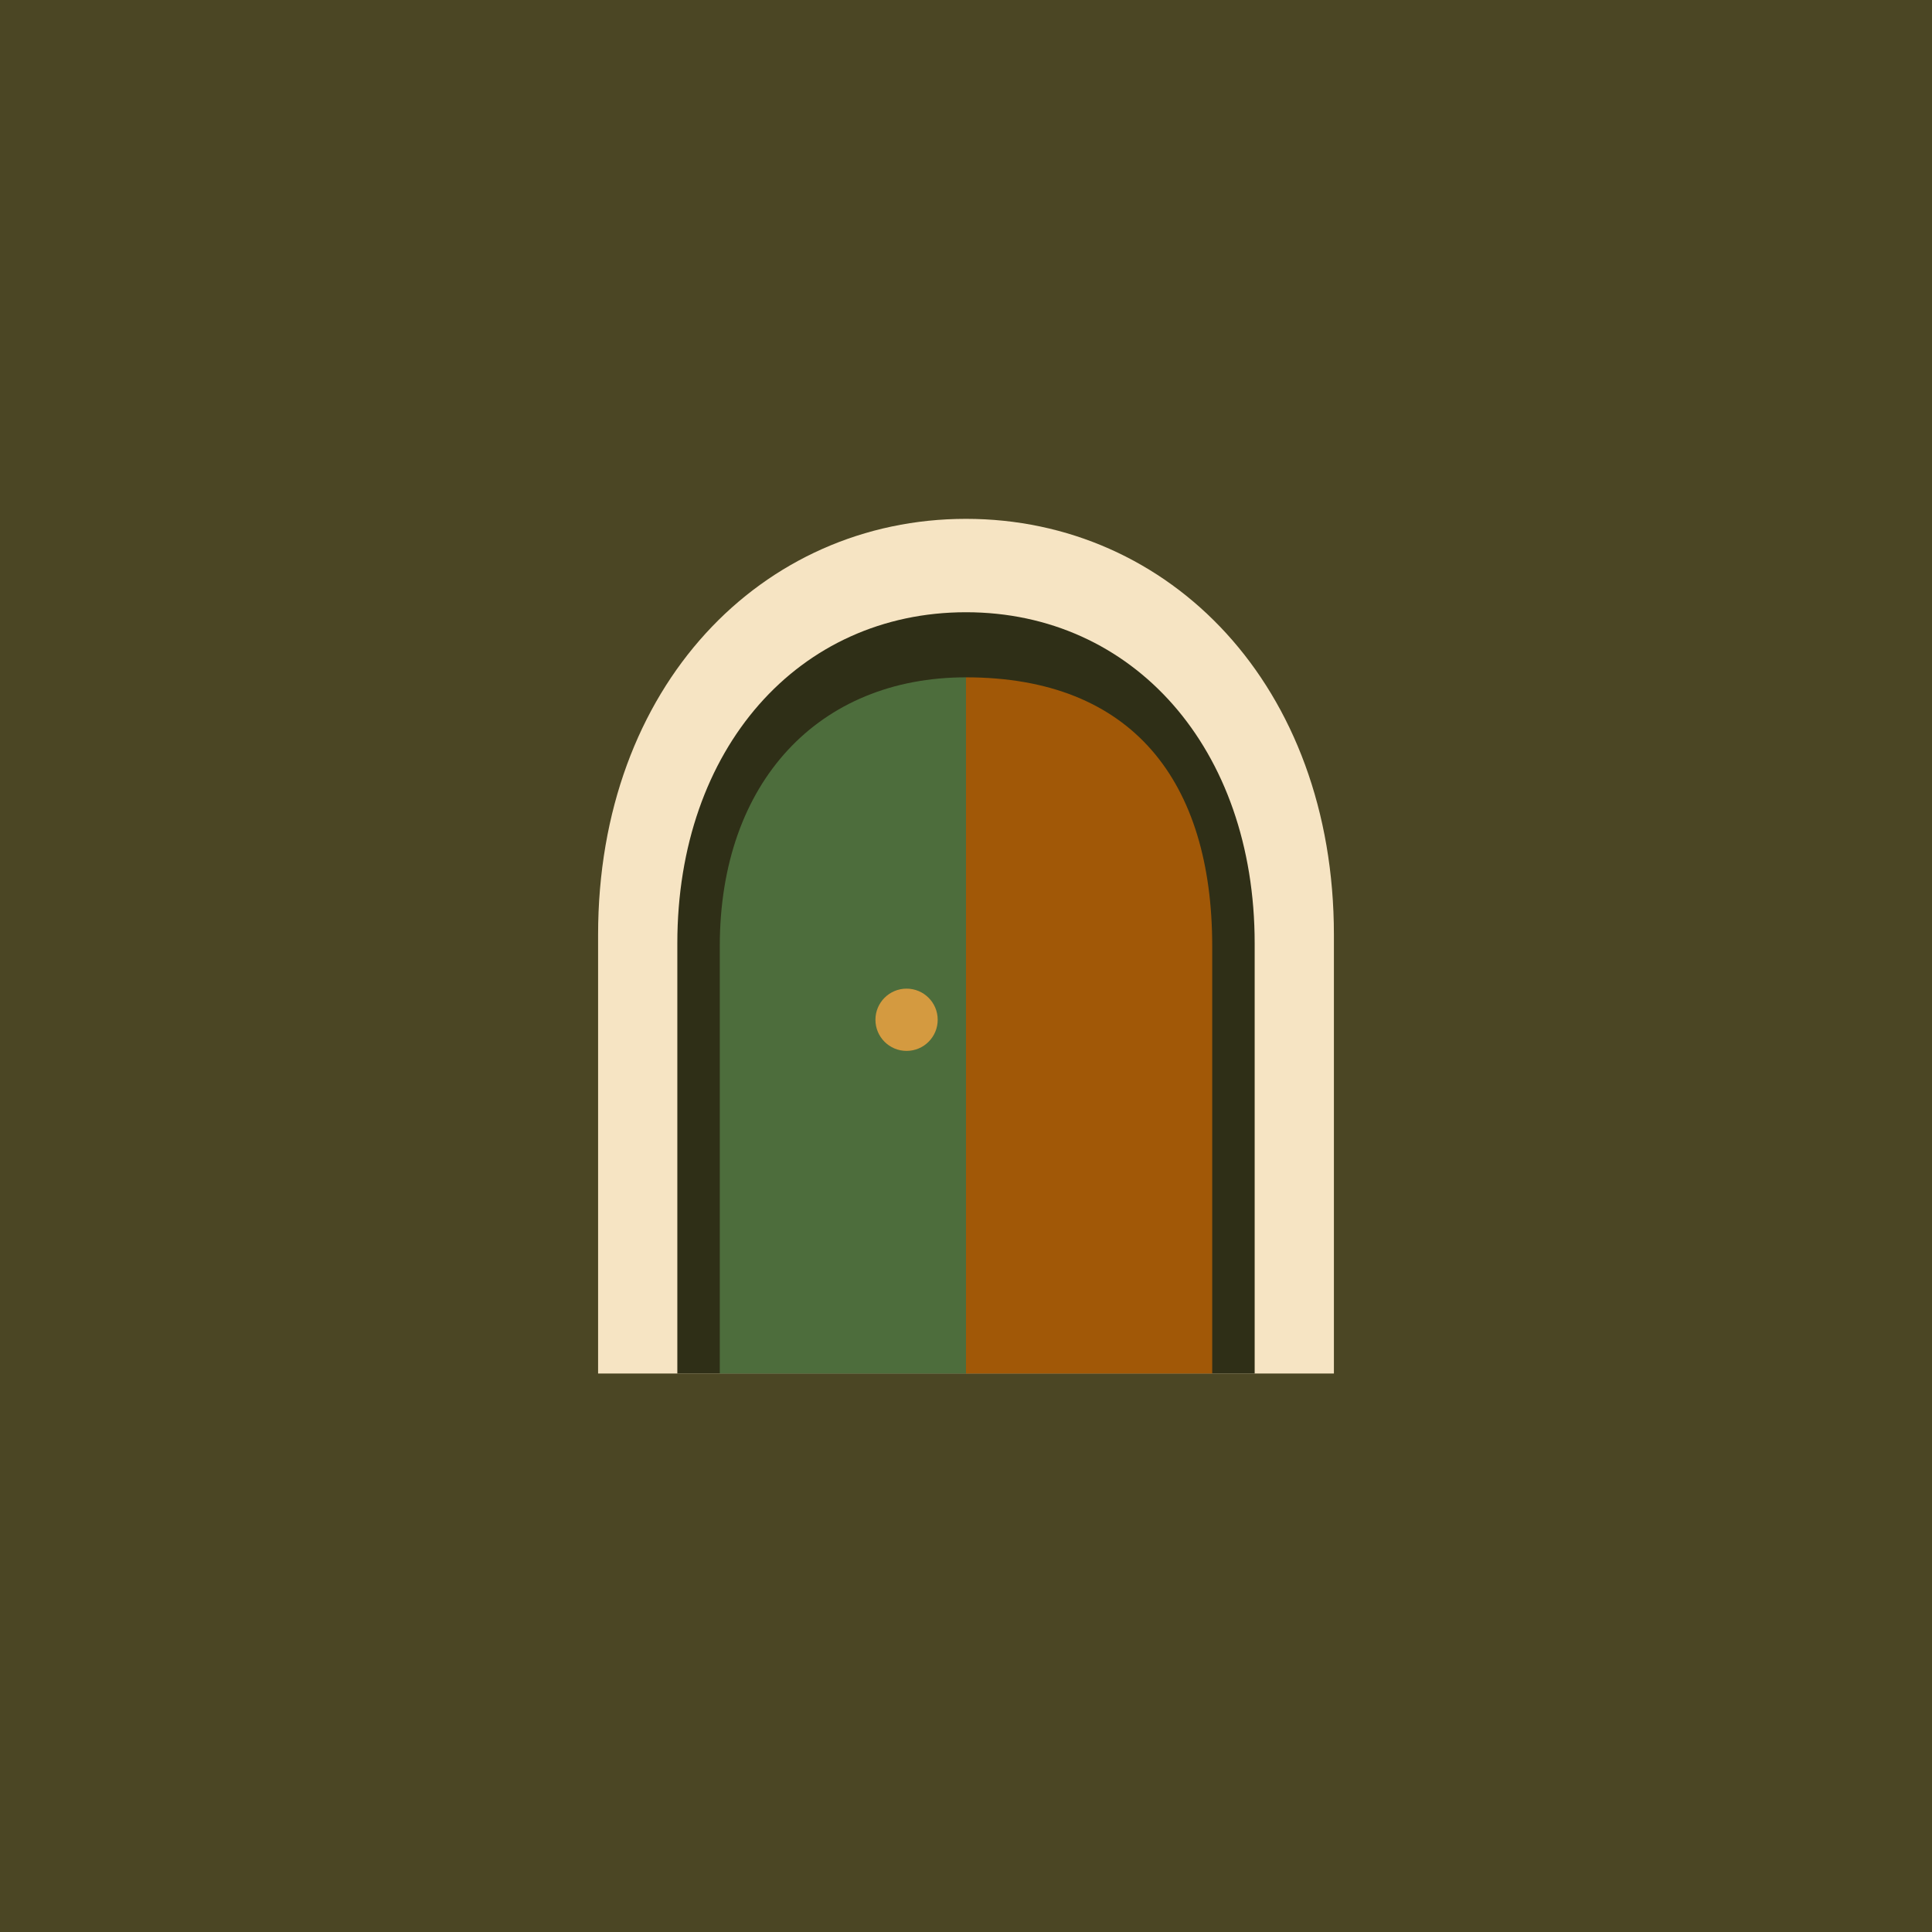
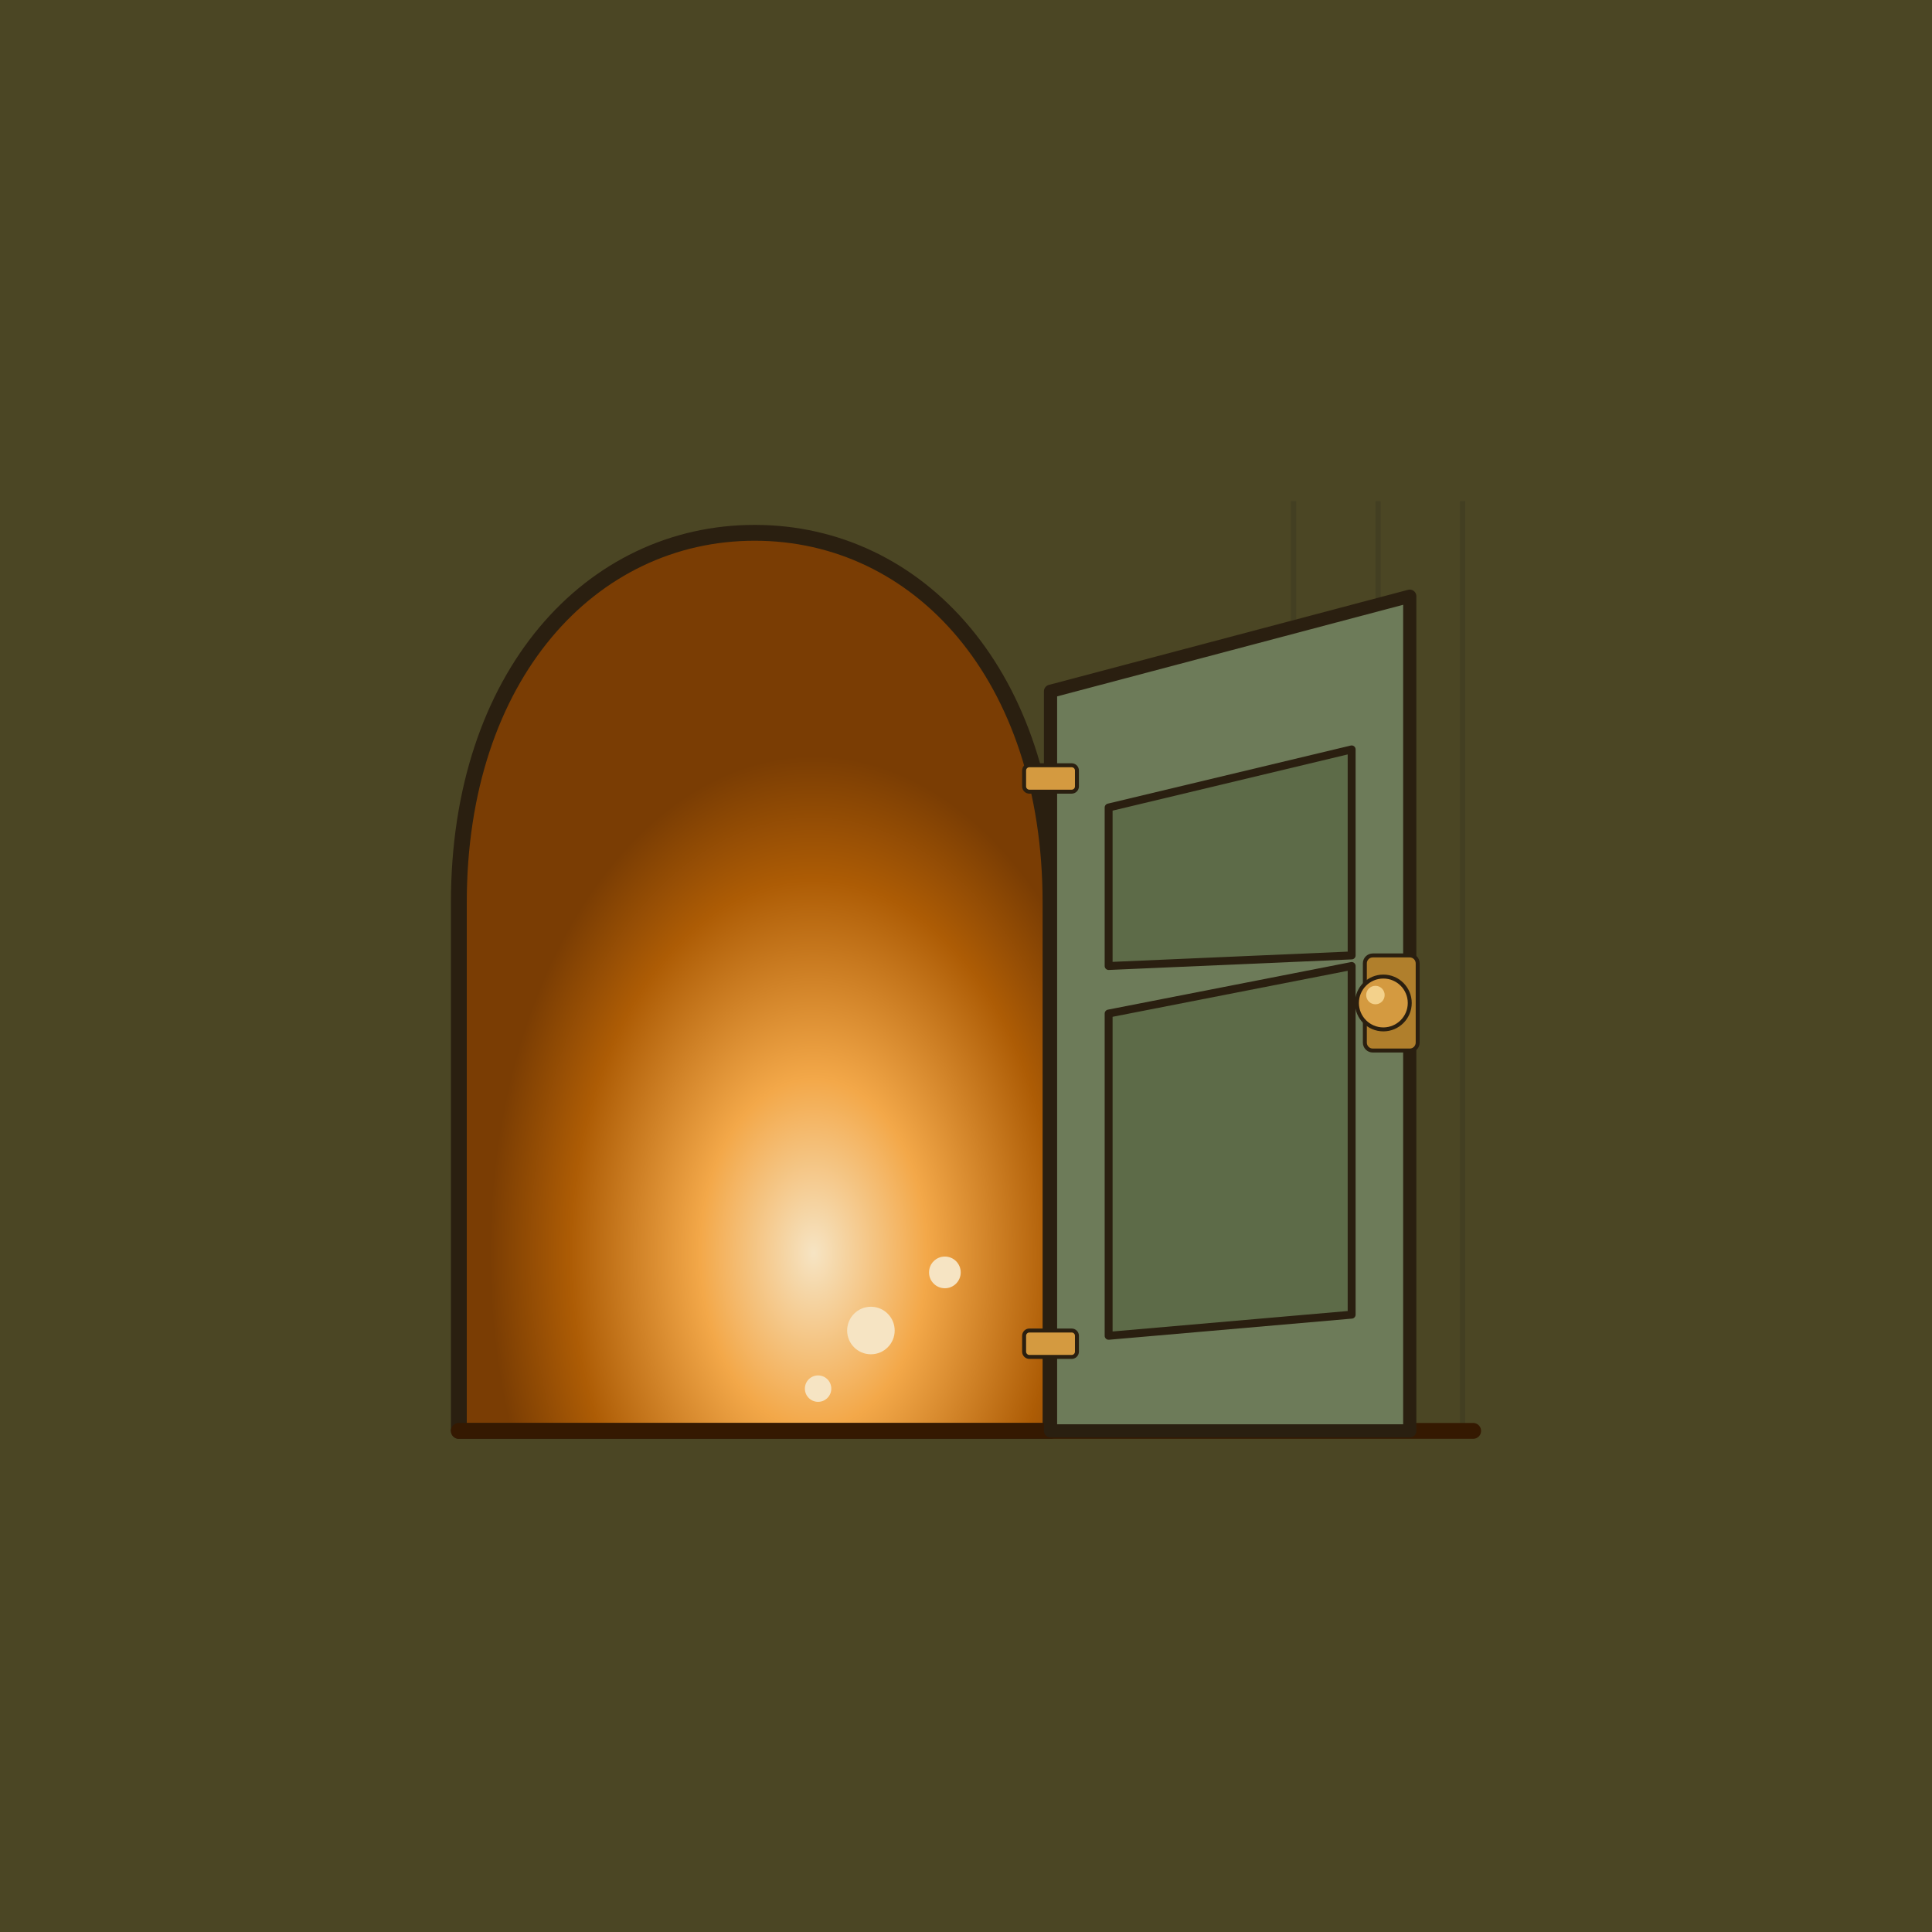
- <svg xmlns="http://www.w3.org/2000/svg" viewBox="0 0 512 512" role="img" aria-label="Homestead maskable icon">
+ <svg xmlns="http://www.w3.org/2000/svg" viewBox="0 0 512 512" role="img" aria-labelledby="t">
  <rect width="512" height="512" fill="#4b4624" />
-   <g transform="translate(64 64) scale(.75)">
-     <path d="M126 400V245c0-88 58-147 130-147s130 59 130 147v155Z" fill="#f6e4c3" />
-     <path d="M154 400V248c0-69 43-117 102-117s102 48 102 117v152Z" fill="#2f2f17" />
-     <path d="M169 400V249c0-58 35-95 87-95v246Z" fill="#4d6d3c" />
-     <path d="M256 154c59 0 87 37 87 95v151H256Z" fill="#ad5c05" opacity=".9" />
-     <circle cx="235" cy="275" r="11" fill="#d49a40" />
+   <g transform="translate(76.8 76.8) scale(0.7)">
+     <g transform="translate(0 0)">
+       <g stroke="#3d3820" stroke-width="2" opacity=".55">
+         <line x1="380" y1="80" x2="380" y2="432" />
+         <line x1="412" y1="80" x2="412" y2="432" />
+         <line x1="444" y1="80" x2="444" y2="432" />
+       </g>
+       <path d="M64 432V232c0-86 50-140 112-140s112 54 112 140v200Z" fill="#f6e4c3" />
+       <radialGradient id="hearthMask" cx="60%" cy="80%" r="55%">
+         <stop offset="0%" stop-color="#f6e4c3" />
+         <stop offset="35%" stop-color="#f3a849" />
+         <stop offset="75%" stop-color="#ad5c05" />
+         <stop offset="100%" stop-color="#7a3d04" />
+       </radialGradient>
+       <path d="M64 432V232c0-86 50-140 112-140s112 54 112 140v200Z" fill="url(#hearthMask)" />
+       <circle cx="220" cy="394" r="9" fill="#f6e4c3" />
+       <circle cx="200" cy="416" r="5" fill="#f6e4c3" />
+       <circle cx="248" cy="372" r="6" fill="#f6e4c3" />
+       <path d="M64 432V232c0-86 50-140 112-140s112 54 112 140v200" fill="none" stroke="#2a1f10" stroke-width="6" stroke-linejoin="round" />
+       <path d="M64 432h224" stroke="#2a1f10" stroke-width="6" stroke-linecap="round" />
+       <path d="M64 432h384" stroke="#351901" stroke-width="6" stroke-linecap="round" />
+       <path d="M288 152 L424 116 L424 432 L288 432 Z" fill="#6d7b59" stroke="#2a1f10" stroke-width="5" stroke-linejoin="round" />
+       <path d="M310 196 L402 174 L402 252 L310 256 Z" fill="#5d6b48" stroke="#2a1f10" stroke-width="3" stroke-linejoin="round" />
+       <path d="M310 274 L402 256 L402 388 L310 396 Z" fill="#5d6b48" stroke="#2a1f10" stroke-width="3" stroke-linejoin="round" />
+       <rect x="278" y="180" width="20" height="10" rx="2" fill="#d49a40" stroke="#2a1f10" stroke-width="1.5" />
+       <rect x="278" y="394" width="20" height="10" rx="2" fill="#d49a40" stroke="#2a1f10" stroke-width="1.5" />
+       <g transform="translate(414 270)">
+         <rect x="-7" y="-18" width="20" height="36" rx="3" fill="#b07f2c" stroke="#2a1f10" stroke-width="1.5" />
+         <circle cx="0" cy="0" r="10" fill="#d49a40" stroke="#2a1f10" stroke-width="1.5" />
+         <circle cx="-3" cy="-3" r="3.5" fill="#f3d18b" />
+       </g>
+     </g>
  </g>
</svg>
